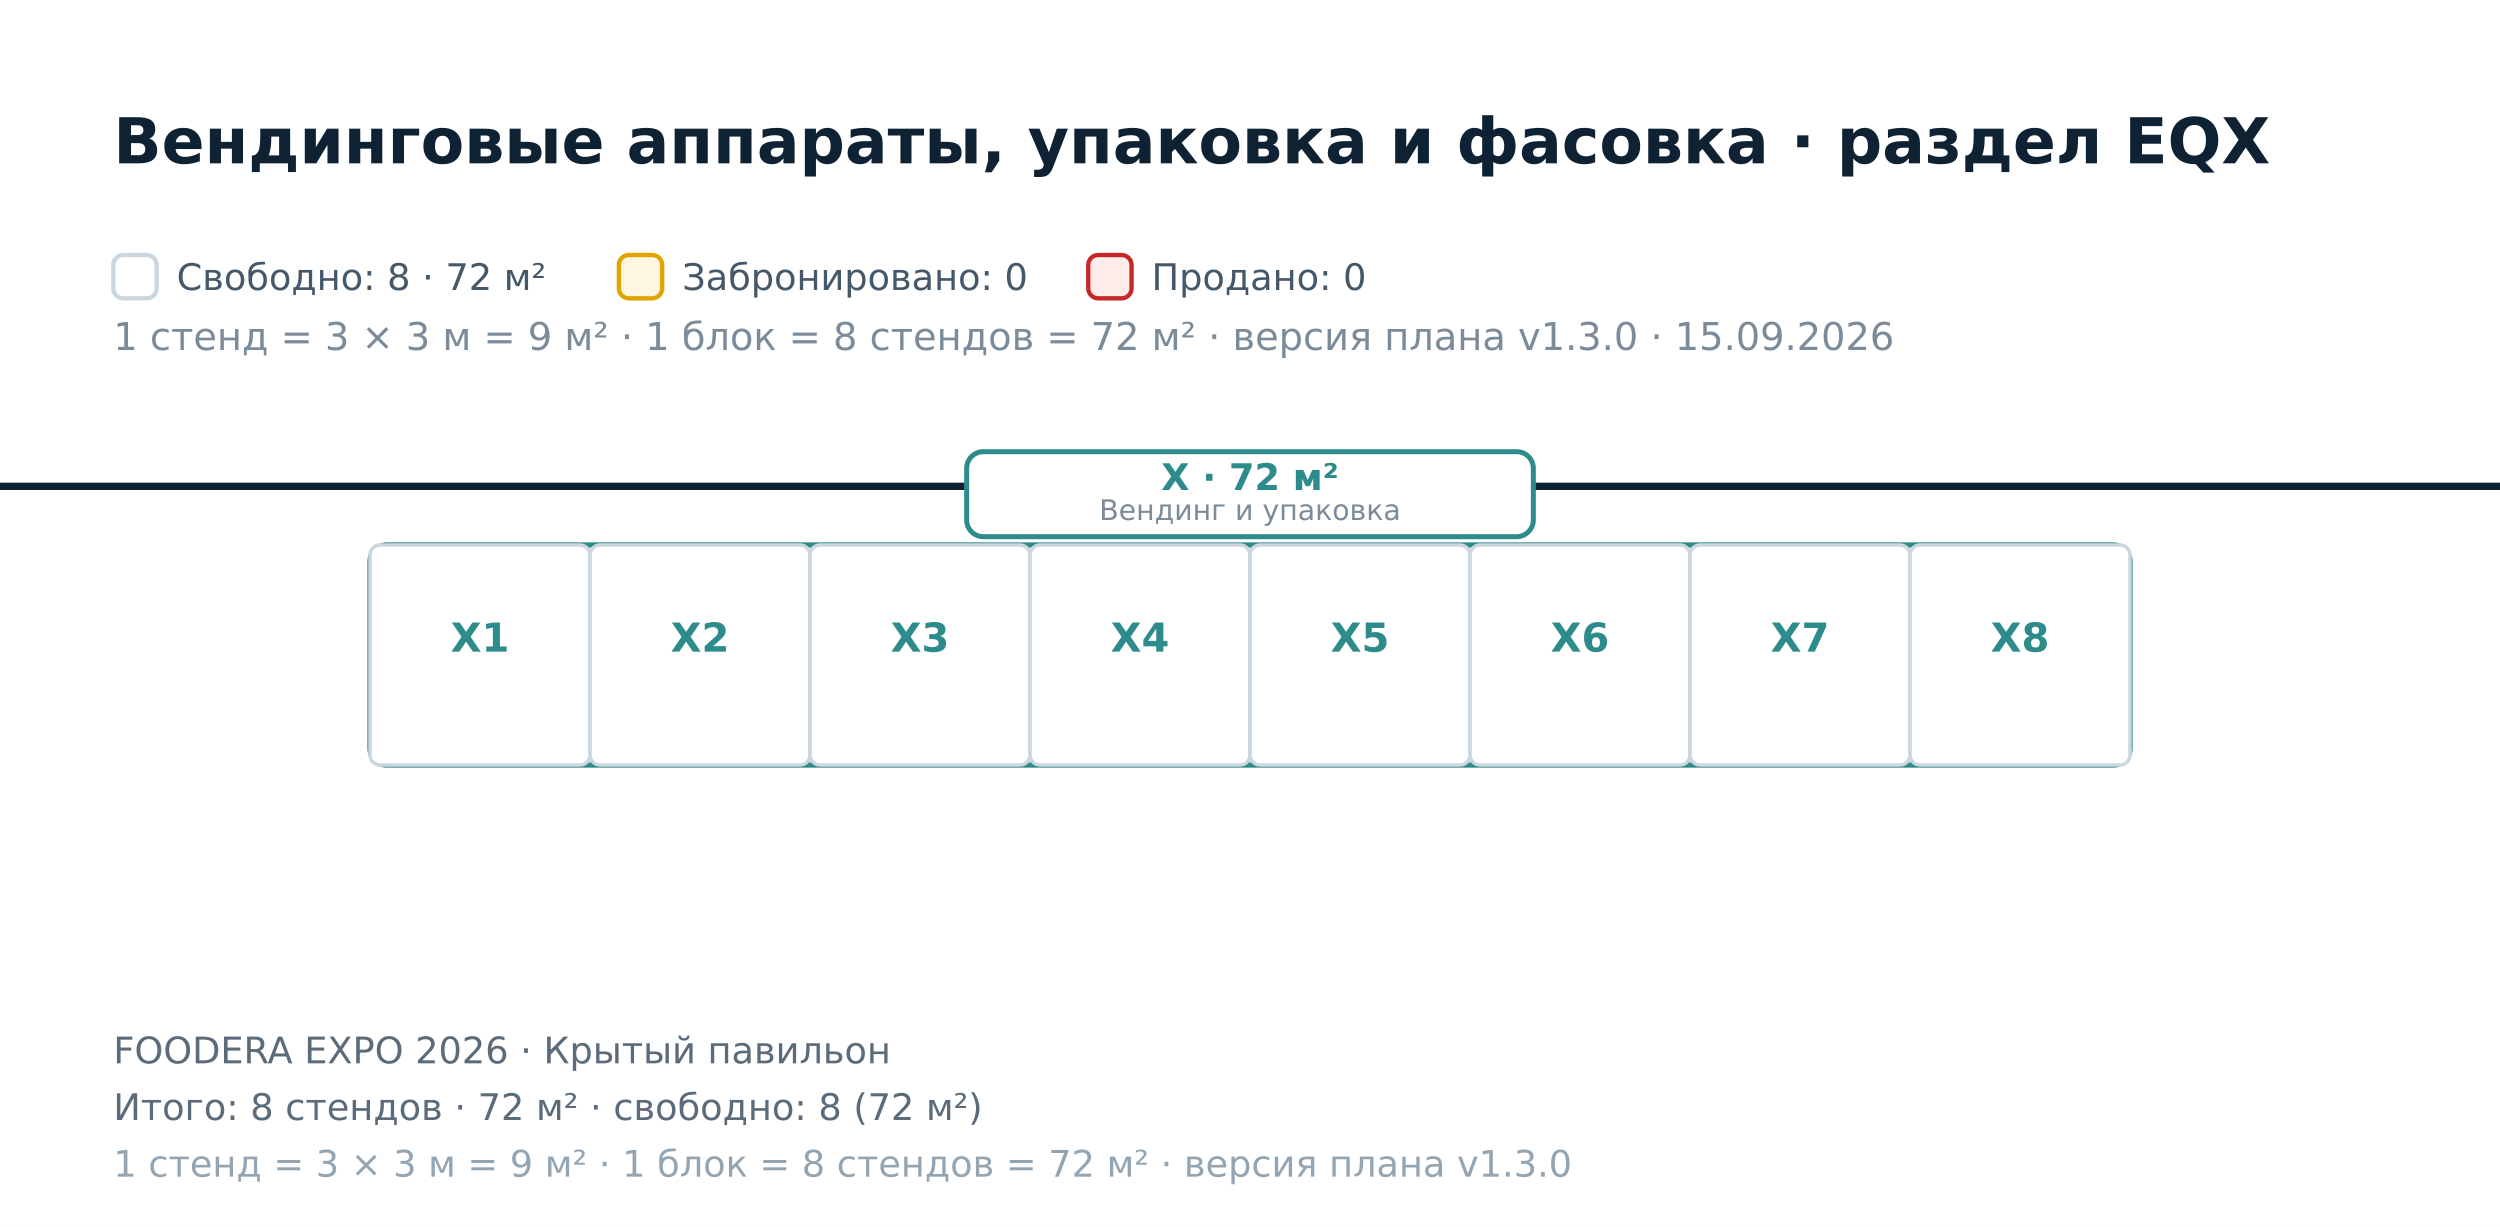
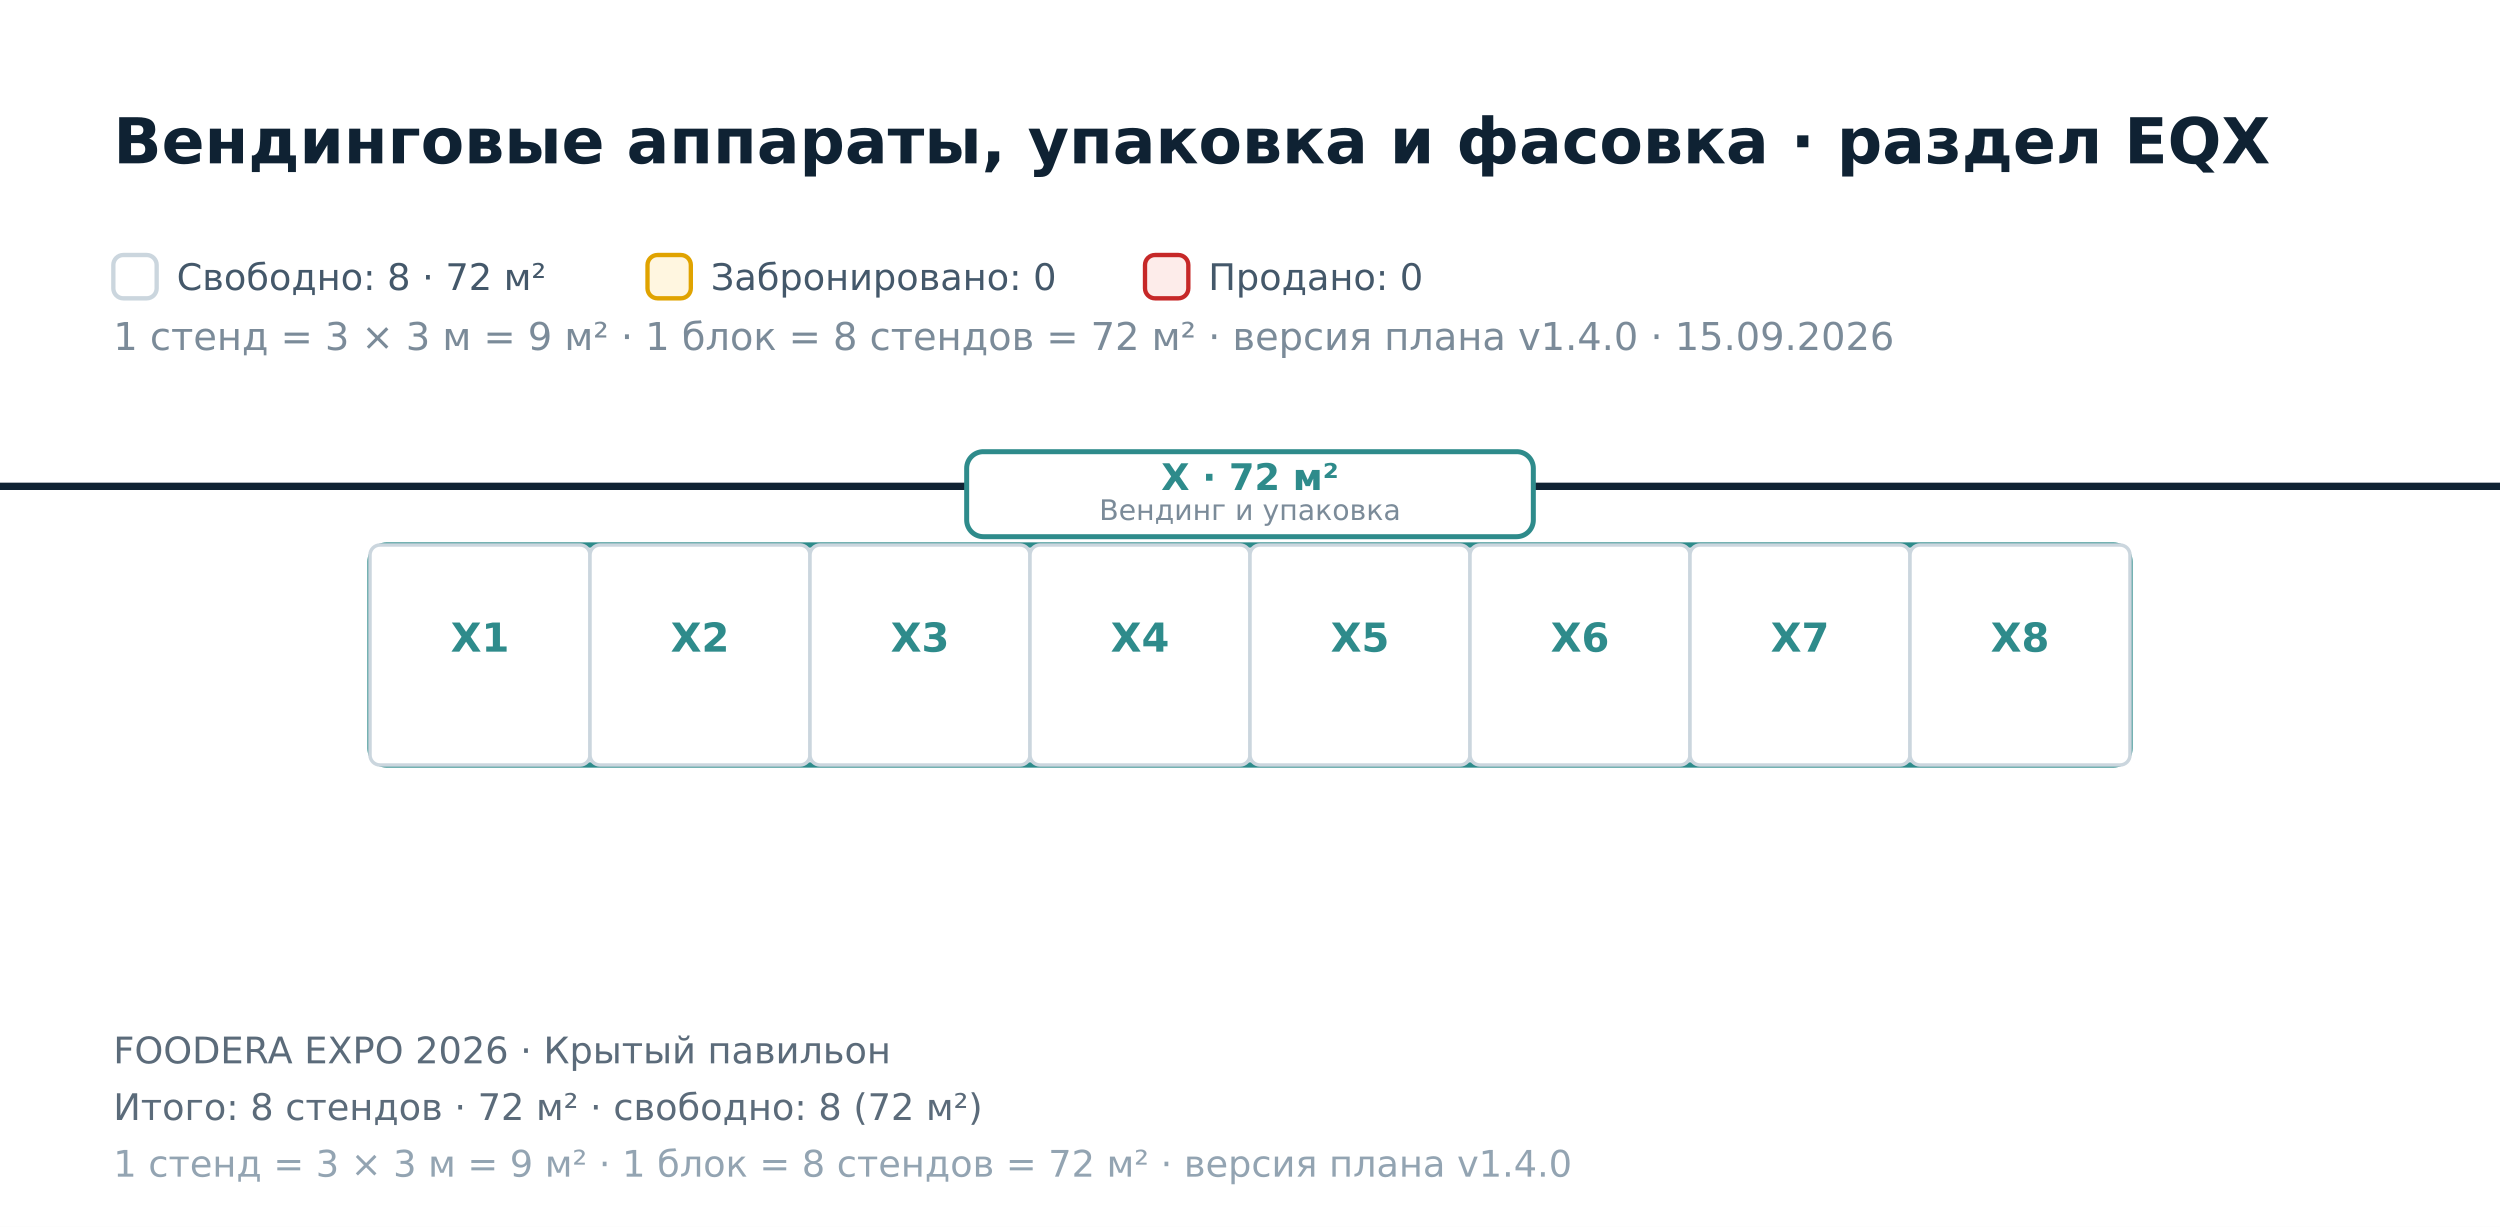
<svg xmlns="http://www.w3.org/2000/svg" width="750" height="368" viewBox="0 0 750 368" font-family="DejaVu Sans, Helvetica, Arial, sans-serif">
  <rect x="0.00" y="0.00" width="750.00" height="368.00" fill="#ffffff" />
  <polygon points="-1209.00,145.90 903.00,145.90 903.00,1245.90 -1209.00,1245.90" fill="#ffffff" fill-opacity="0.55" stroke="#0f2233" stroke-width="2.2" />
  <rect x="111.00" y="163.50" width="528.00" height="66.00" fill="none" stroke="#2E8B8B" stroke-width="1.6" rx="5" />
  <rect x="290.00" y="135.50" width="170.00" height="25.50" fill="#ffffff" stroke="#2E8B8B" stroke-width="1.5" rx="5" />
  <text x="375.00" y="147.00" font-size="11.00" fill="#2E8B8B" font-weight="bold" text-anchor="middle">X · 72 м²</text>
  <text x="375.00" y="156.00" font-size="8.50" fill="#7b8b99" text-anchor="middle">Вендинг и упаковка</text>
  <rect x="111.00" y="163.50" width="66.00" height="66.00" fill="#ffffff" stroke="#cbd6de" stroke-width="1.05" rx="3" />
  <text x="144.00" y="195.50" font-size="12.00" fill="#2E8B8B" font-weight="bold" text-anchor="middle">X1</text>
  <rect x="177.00" y="163.50" width="66.00" height="66.00" fill="#ffffff" stroke="#cbd6de" stroke-width="1.05" rx="3" />
  <text x="210.00" y="195.50" font-size="12.00" fill="#2E8B8B" font-weight="bold" text-anchor="middle">X2</text>
  <rect x="243.00" y="163.50" width="66.00" height="66.00" fill="#ffffff" stroke="#cbd6de" stroke-width="1.05" rx="3" />
  <text x="276.00" y="195.50" font-size="12.00" fill="#2E8B8B" font-weight="bold" text-anchor="middle">X3</text>
  <rect x="309.00" y="163.50" width="66.00" height="66.00" fill="#ffffff" stroke="#cbd6de" stroke-width="1.05" rx="3" />
  <text x="342.00" y="195.50" font-size="12.00" fill="#2E8B8B" font-weight="bold" text-anchor="middle">X4</text>
  <rect x="375.00" y="163.50" width="66.00" height="66.00" fill="#ffffff" stroke="#cbd6de" stroke-width="1.05" rx="3" />
  <text x="408.00" y="195.50" font-size="12.00" fill="#2E8B8B" font-weight="bold" text-anchor="middle">X5</text>
  <rect x="441.00" y="163.50" width="66.00" height="66.00" fill="#ffffff" stroke="#cbd6de" stroke-width="1.05" rx="3" />
  <text x="474.00" y="195.50" font-size="12.00" fill="#2E8B8B" font-weight="bold" text-anchor="middle">X6</text>
  <rect x="507.00" y="163.50" width="66.00" height="66.00" fill="#ffffff" stroke="#cbd6de" stroke-width="1.05" rx="3" />
  <text x="540.00" y="195.50" font-size="12.00" fill="#2E8B8B" font-weight="bold" text-anchor="middle">X7</text>
  <rect x="573.00" y="163.50" width="66.00" height="66.00" fill="#ffffff" stroke="#cbd6de" stroke-width="1.05" rx="3" />
  <text x="606.00" y="195.50" font-size="12.00" fill="#2E8B8B" font-weight="bold" text-anchor="middle">X8</text>
  <text x="34.00" y="49.00" font-size="19.00" fill="#0f2233" font-weight="bold">Вендинговые аппараты, упаковка и фасовка · раздел EQX</text>
  <rect x="34.00" y="76.50" width="13.00" height="13.00" fill="#ffffff" stroke="#cbd6de" stroke-width="1.3" rx="3" />
-   <text x="34.00" y="105.00" font-size="11.50" fill="#7b8b99">1 стенд = 3 × 3 м = 9 м² · 1 блок = 8 стендов = 72 м² · версия плана v1.3.0 · 15.09.2026</text>
+   <text x="34.00" y="105.00" font-size="11.50" fill="#7b8b99">1 стенд = 3 × 3 м = 9 м² · 1 блок = 8 стендов = 72 м² · версия плана v1.4.0 · 15.09.2026</text>
  <text x="53.00" y="87.00" font-size="11.00" fill="#44586a">Свободно: 8 · 72 м²</text>
-   <rect x="185.66" y="76.50" width="13.00" height="13.00" fill="#fff6e0" stroke="#e0a300" stroke-width="1.3" rx="3" />
-   <text x="204.66" y="87.00" font-size="11.00" fill="#44586a">Забронировано: 0</text>
-   <rect x="326.47" y="76.50" width="13.00" height="13.00" fill="#fdecea" stroke="#c62828" stroke-width="1.3" rx="3" />
-   <text x="345.47" y="87.00" font-size="11.00" fill="#44586a">Продано: 0</text>
+   <rect x="194.25" y="76.50" width="13.00" height="13.00" fill="#fff6e0" stroke="#e0a300" stroke-width="1.3" rx="3" />
+   <text x="213.25" y="87.00" font-size="11.00" fill="#44586a">Забронировано: 0</text>
+   <rect x="343.50" y="76.50" width="13.00" height="13.00" fill="#fdecea" stroke="#c62828" stroke-width="1.3" rx="3" />
+   <text x="362.50" y="87.00" font-size="11.00" fill="#44586a">Продано: 0</text>
  <text x="34.00" y="319.00" font-size="11.00" fill="#5b6b7a">FOODERA EXPO 2026 · Крытый павильон</text>
  <text x="34.00" y="336.00" font-size="11.00" fill="#5b6b7a">Итого: 8 стендов · 72 м² · свободно: 8 (72 м²)</text>
-   <text x="34.00" y="353.00" font-size="11.00" fill="#93a4b2">1 стенд = 3 × 3 м = 9 м² · 1 блок = 8 стендов = 72 м² · версия плана v1.3.0</text>
+   <text x="34.00" y="353.00" font-size="11.00" fill="#93a4b2">1 стенд = 3 × 3 м = 9 м² · 1 блок = 8 стендов = 72 м² · версия плана v1.4.0</text>
</svg>
